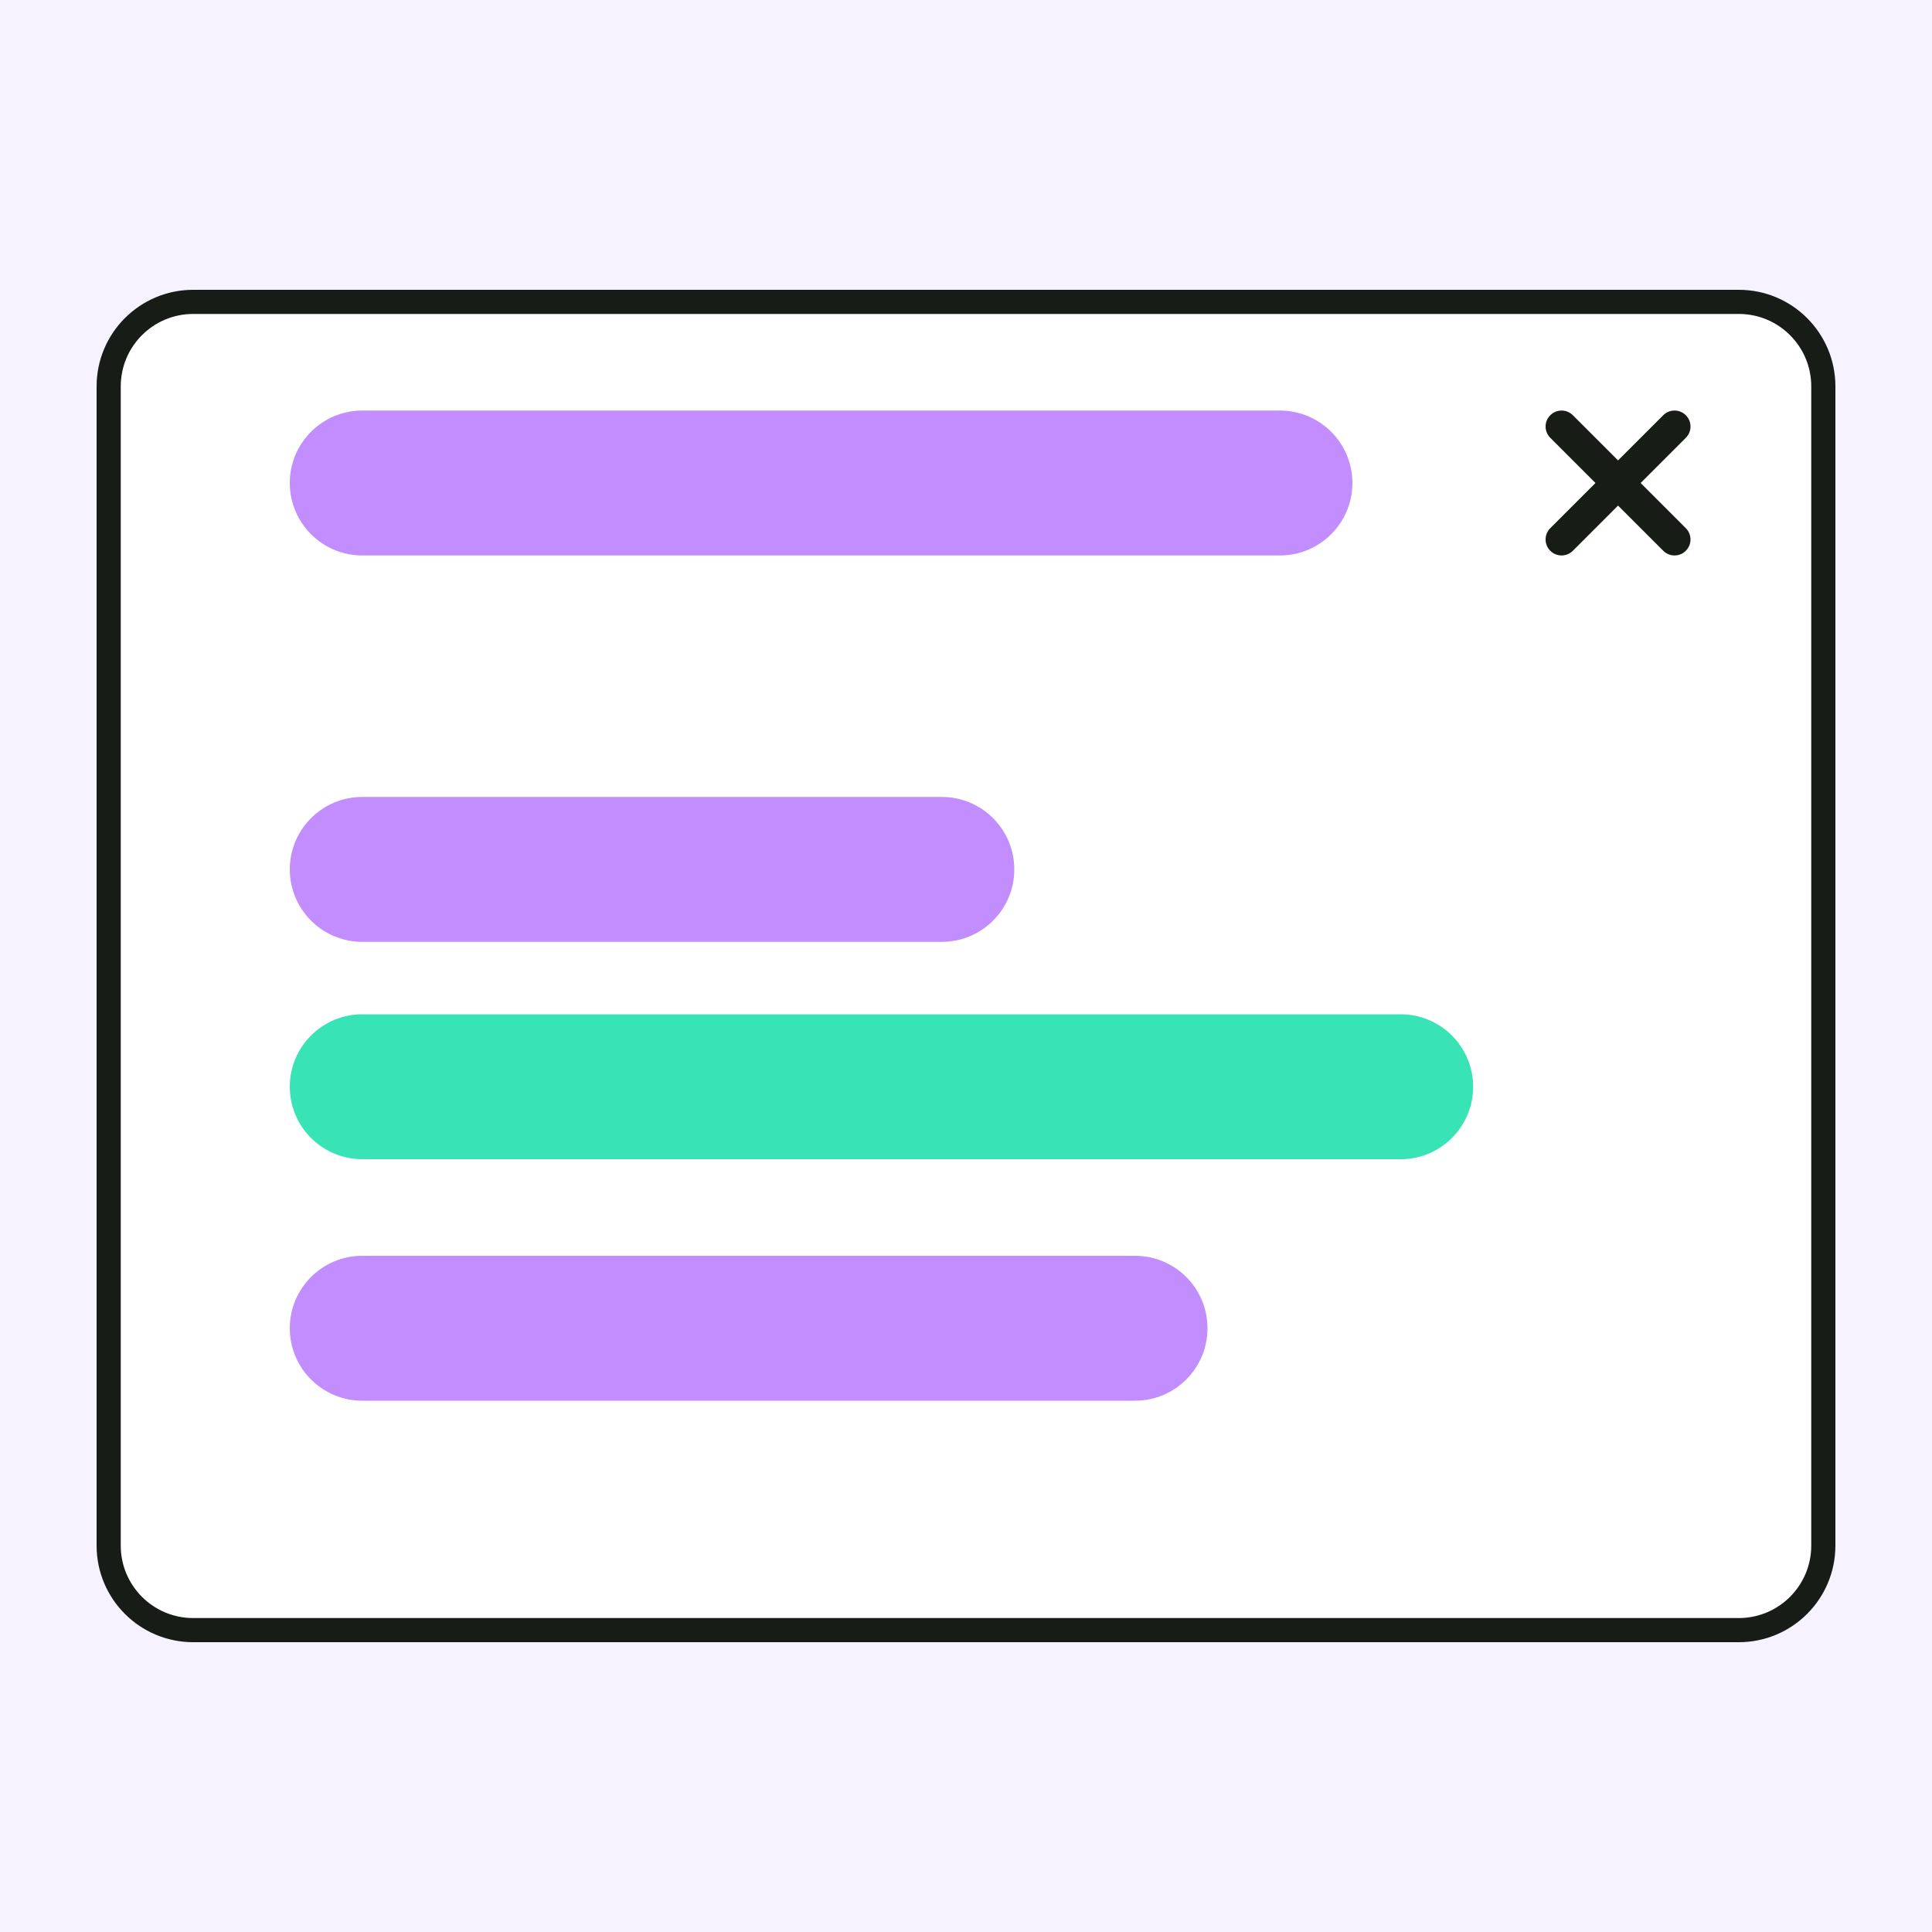
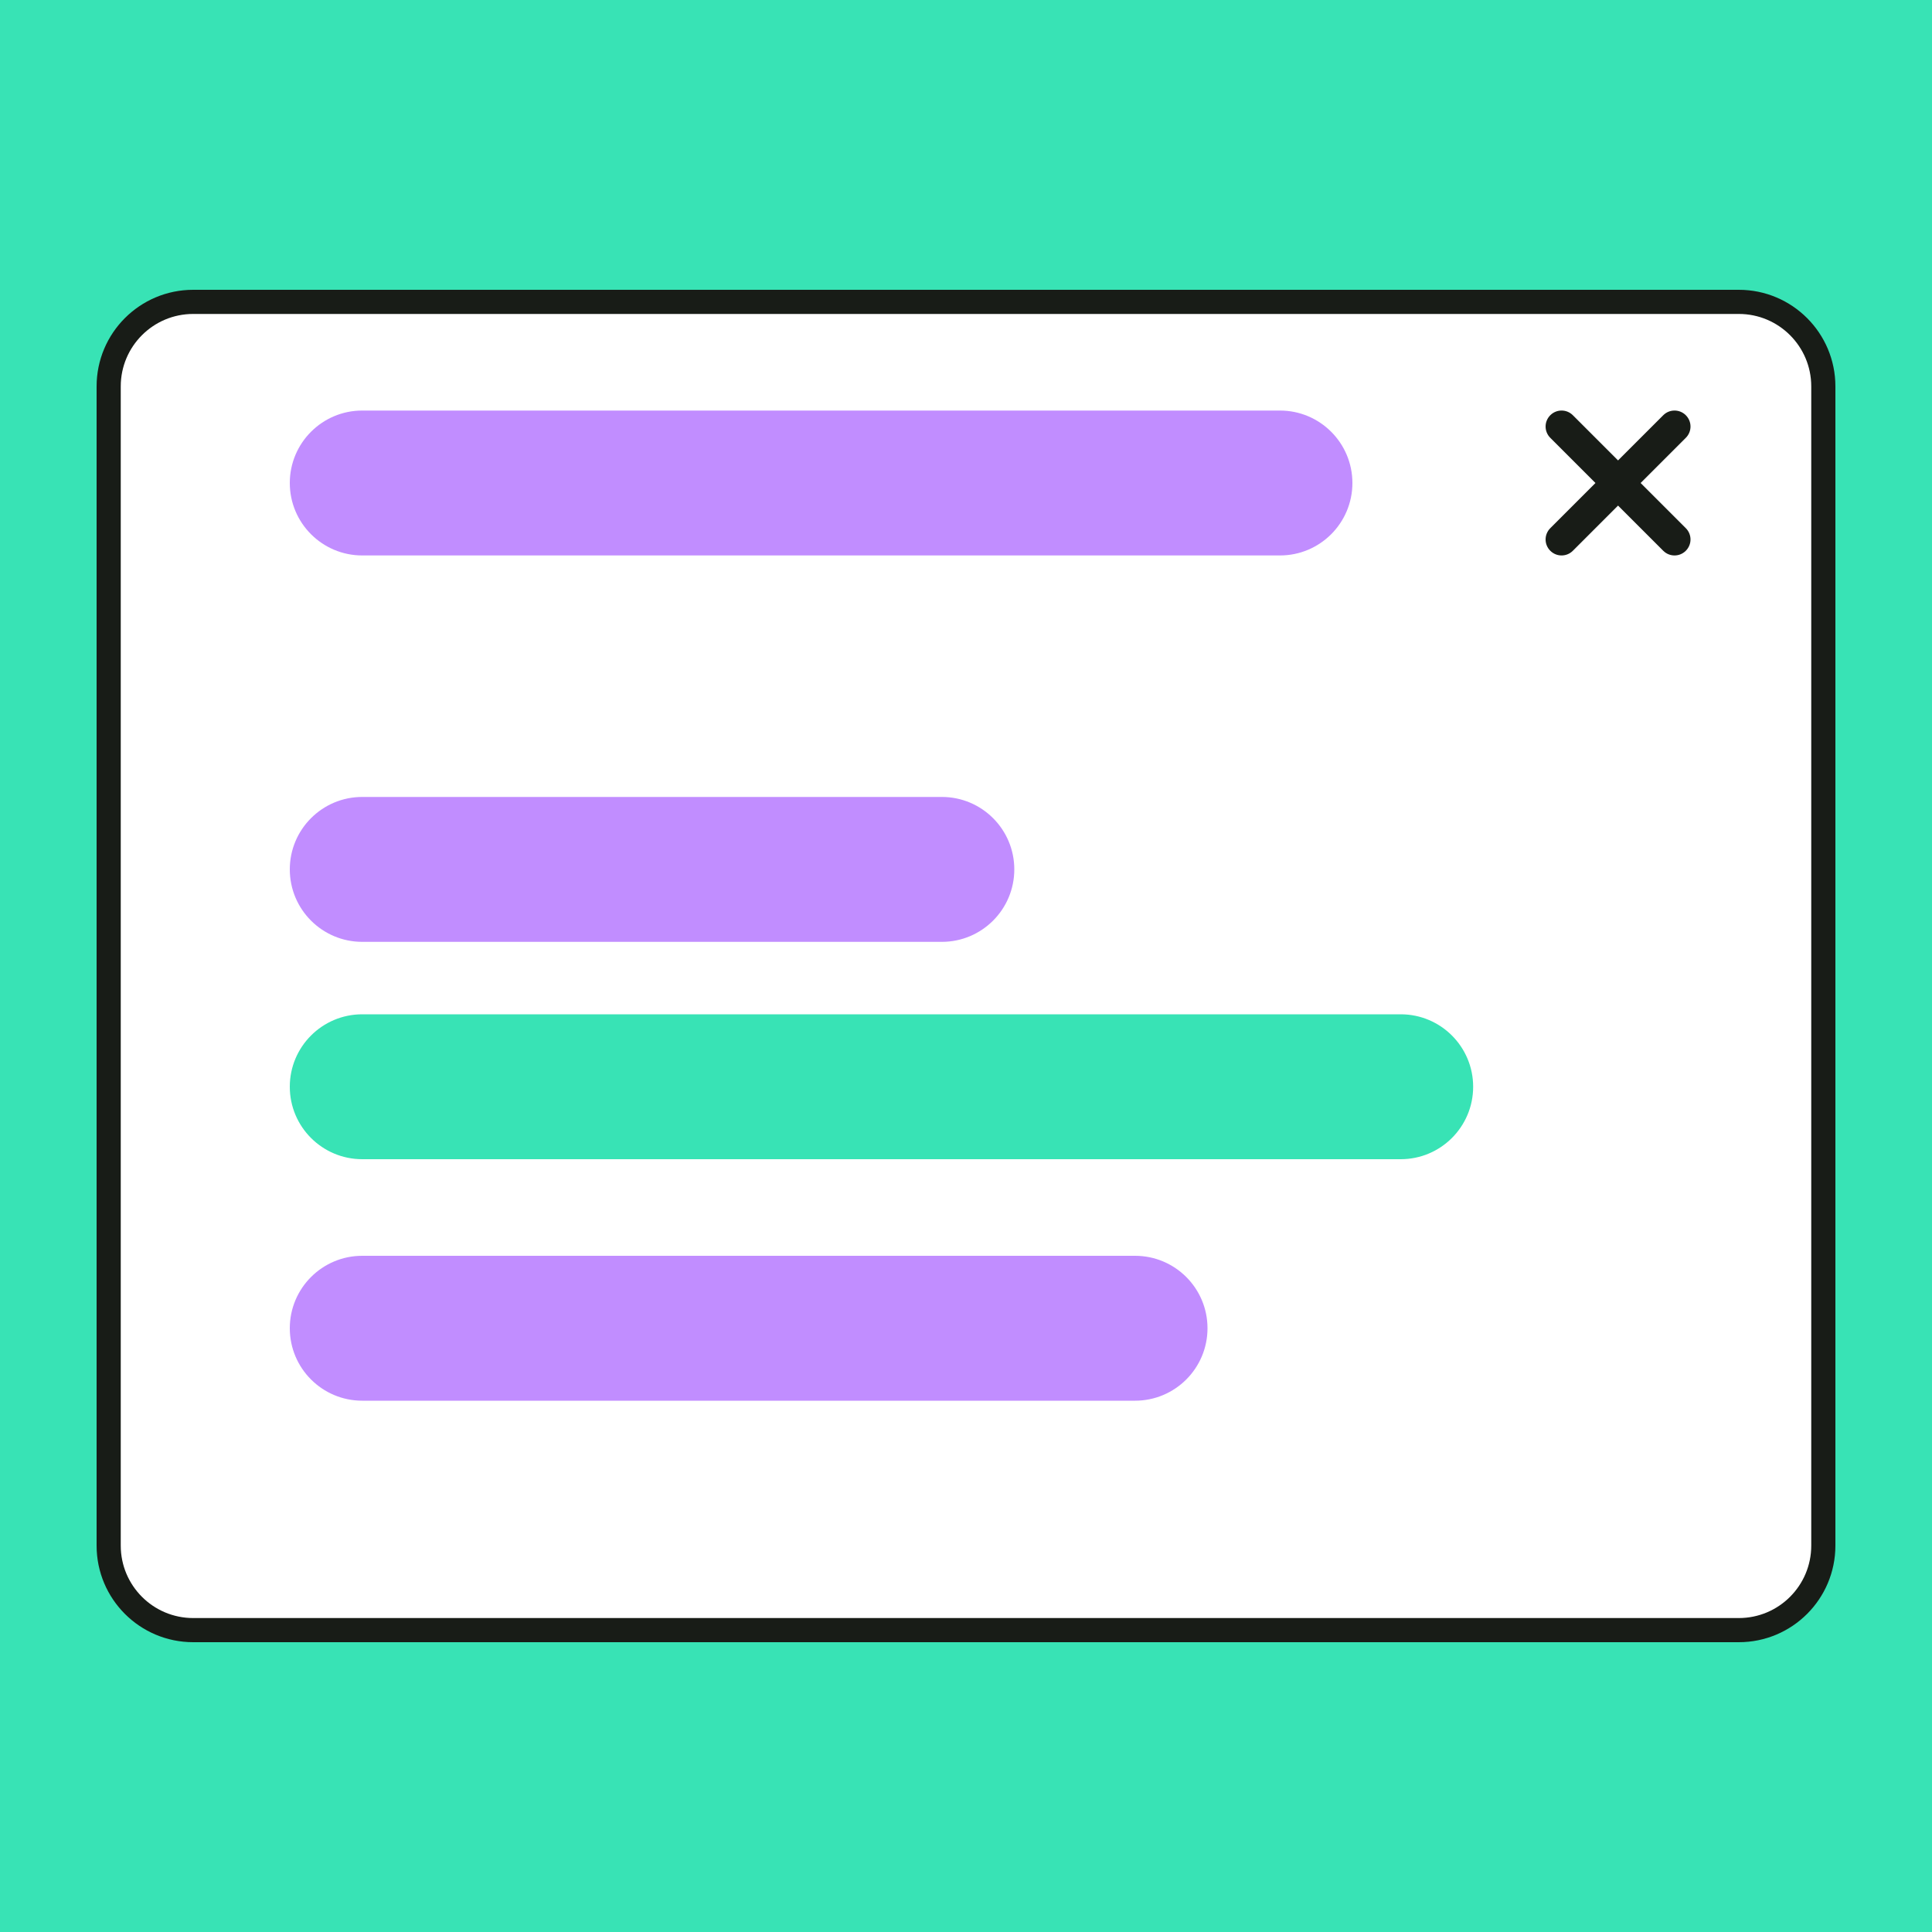
<svg xmlns="http://www.w3.org/2000/svg" width="80" height="80" viewBox="0 0 80 80" fill="none">
-   <rect width="80" height="80" fill="#F7F2FF" />
+   <rect width="80" height="80" fill="#38E3B5" />
  <rect x="4.5" y="12.5" width="71" height="55" rx="3.5" fill="white" stroke="#181C17" />
  <path d="M64.194 17.194C63.935 17.452 63.935 17.871 64.194 18.129L66.065 20L64.194 21.871C63.935 22.129 63.935 22.548 64.194 22.806C64.452 23.065 64.871 23.065 65.129 22.806L67 20.935L68.871 22.806C69.129 23.065 69.548 23.065 69.806 22.806C70.065 22.548 70.065 22.129 69.806 21.871L67.935 20L69.806 18.129C70.065 17.871 70.065 17.452 69.806 17.194C69.548 16.935 69.129 16.935 68.871 17.194L67 19.065L65.129 17.194C64.871 16.935 64.452 16.935 64.194 17.194Z" fill="#181C17" />
  <rect x="12" y="17" width="44" height="6" rx="3" fill="#C18DFF" />
  <rect x="12" y="33" width="30" height="6" rx="3" fill="#C18DFF" />
  <rect x="12" y="42" width="49" height="6" rx="3" fill="#38E3B5" />
  <rect x="12" y="52" width="38" height="6" rx="3" fill="#C18DFF" />
</svg>
